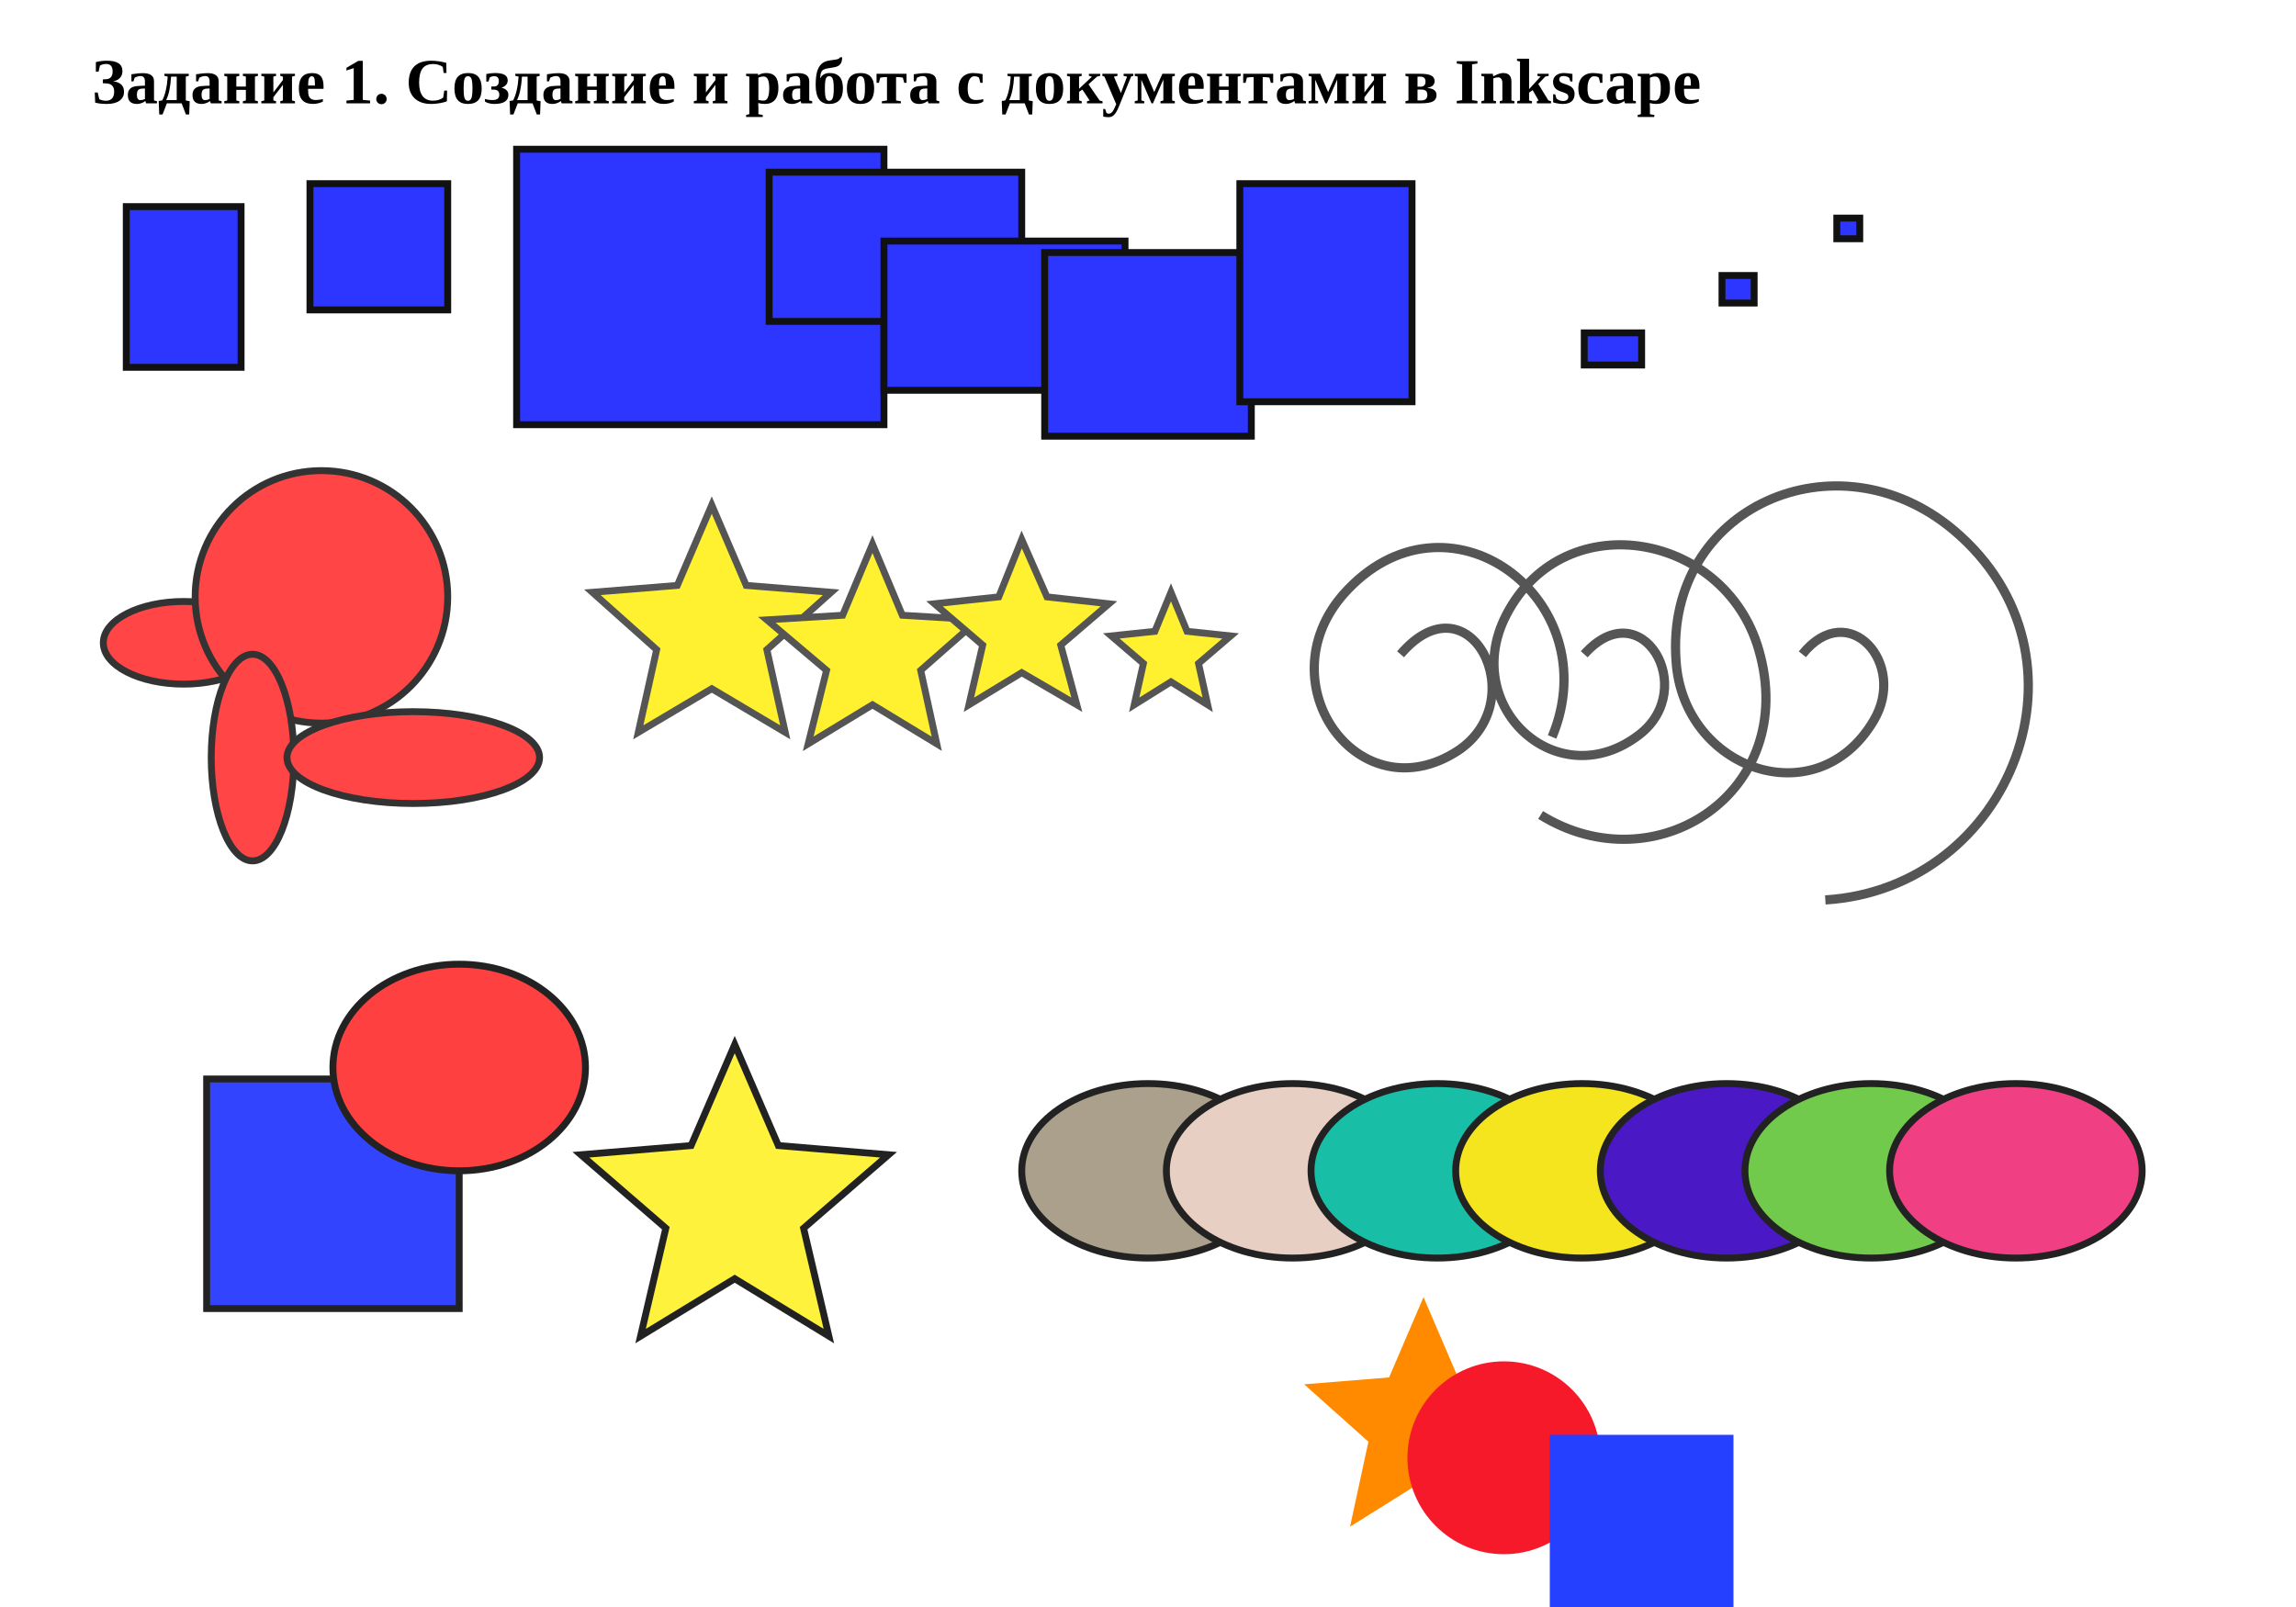
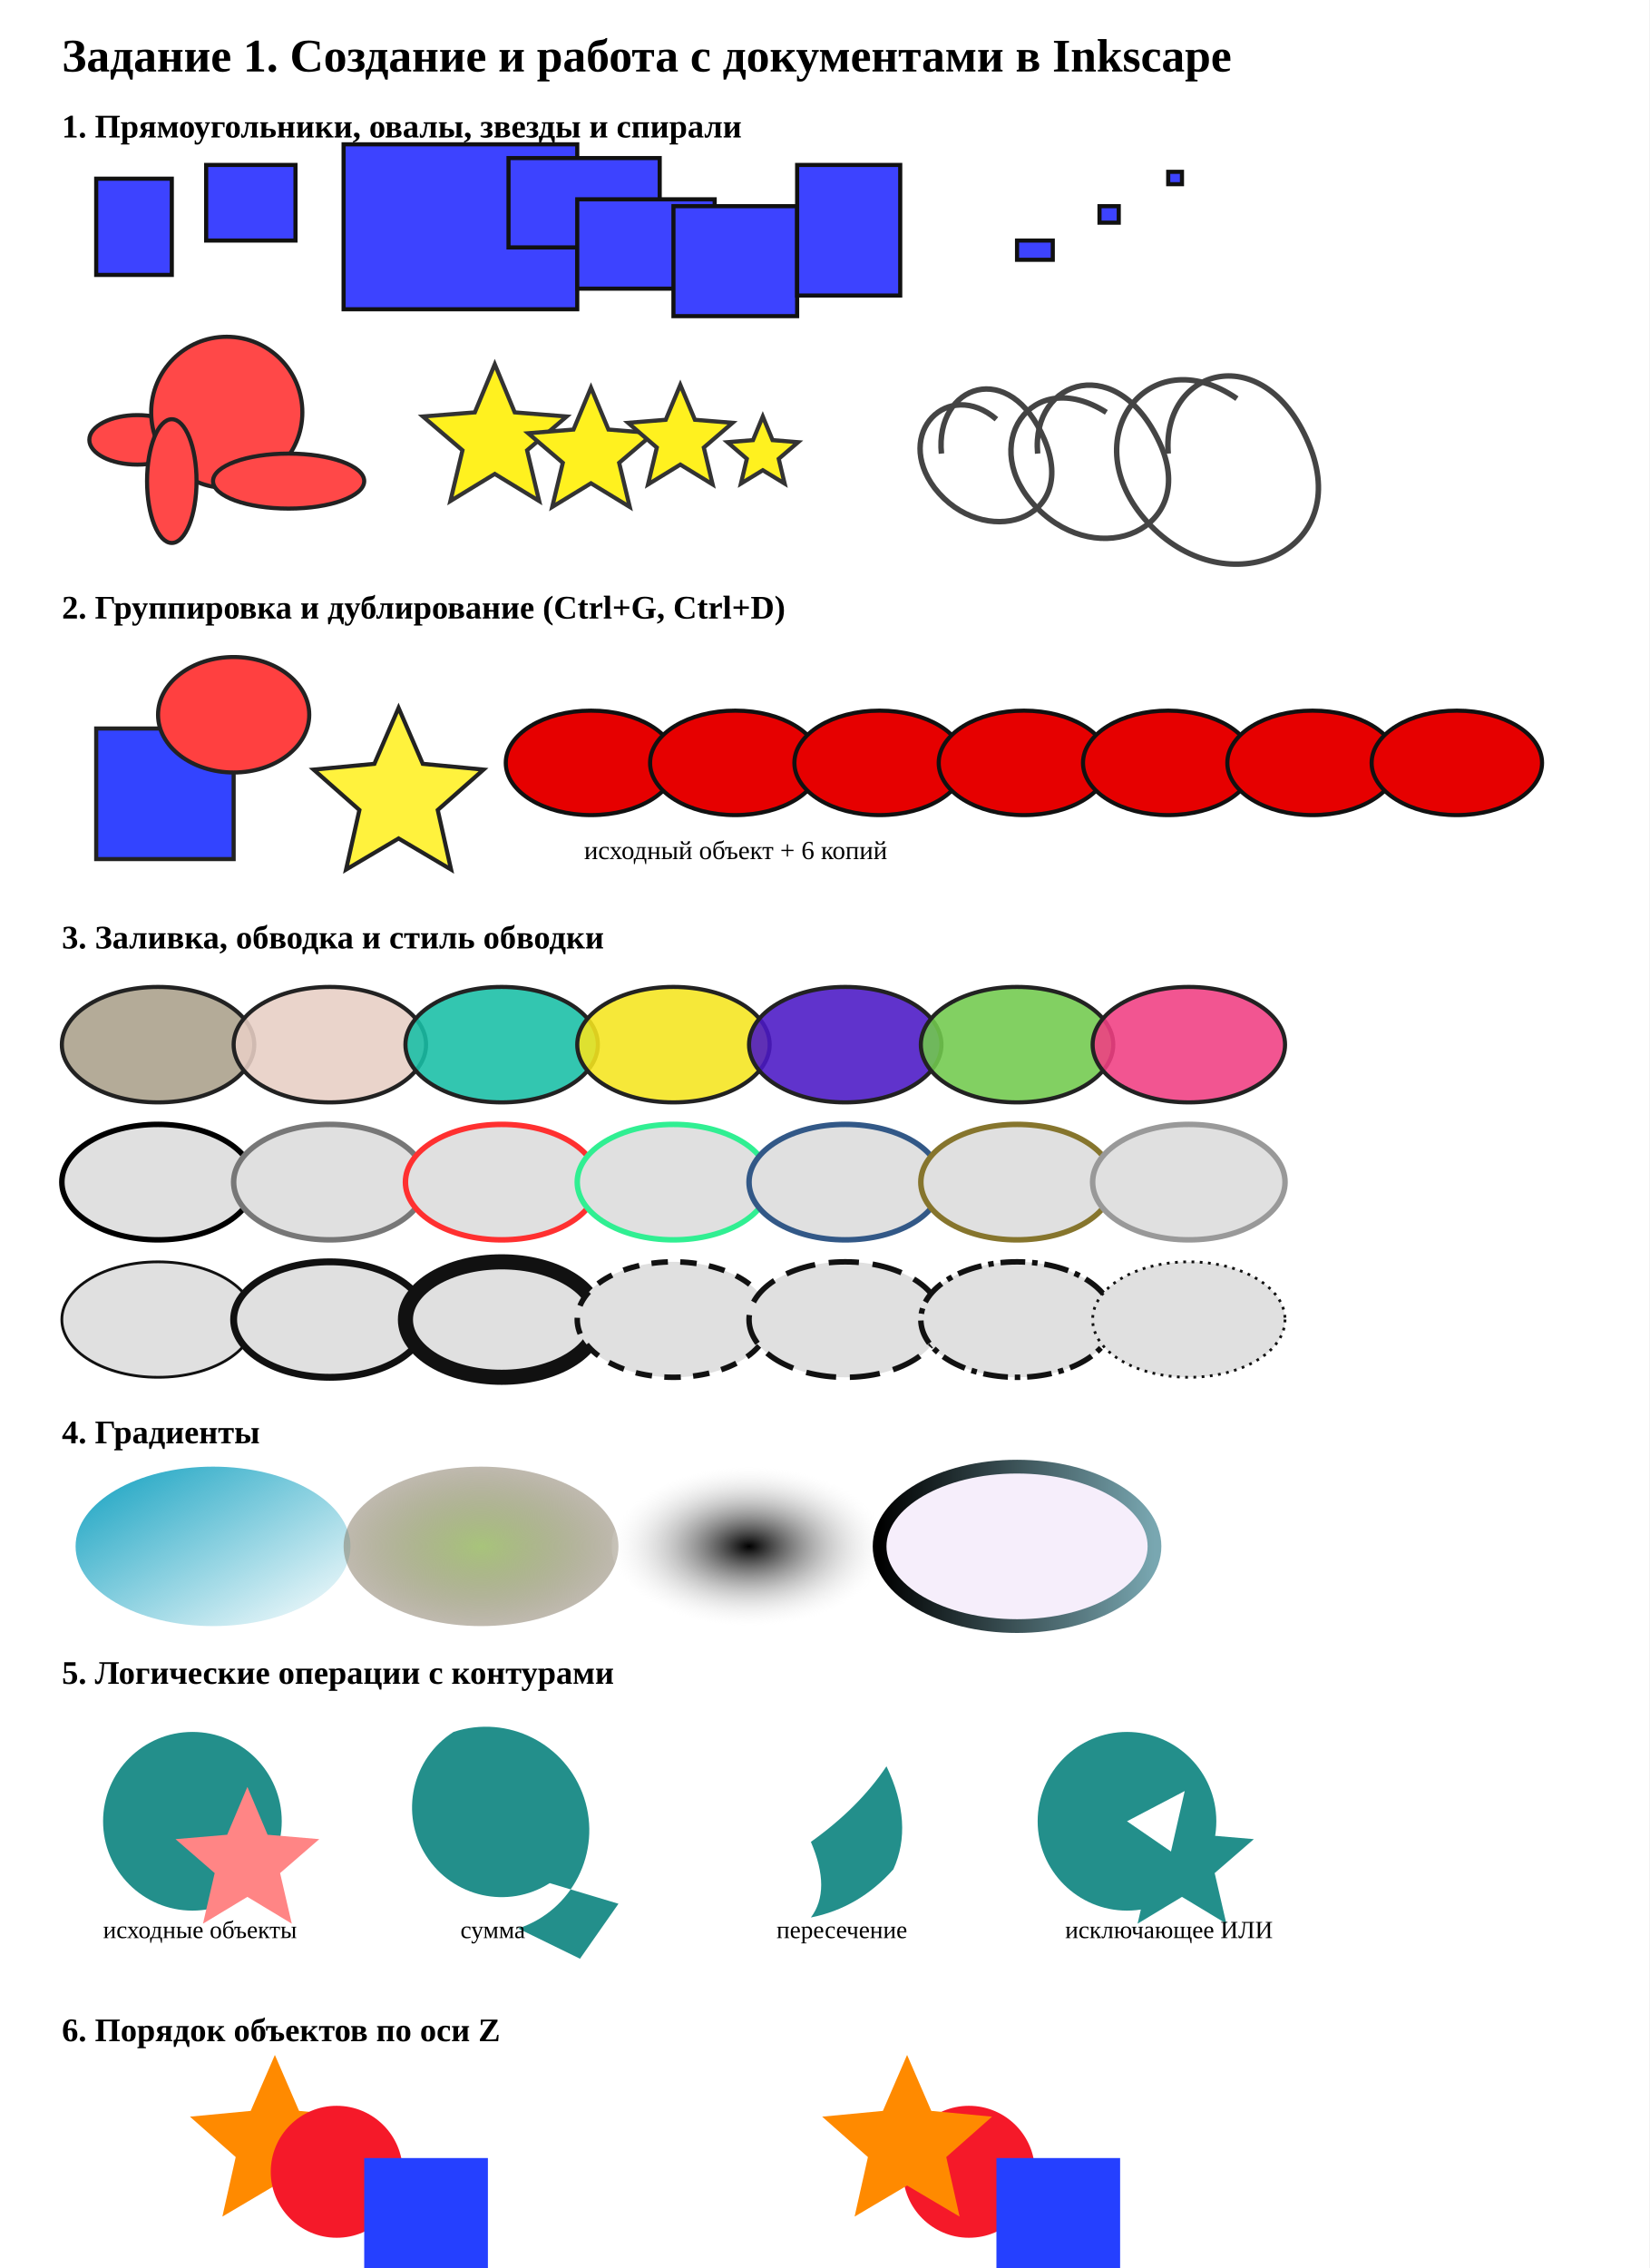
- <svg xmlns="http://www.w3.org/2000/svg" width="1000" height="700" viewBox="0 0 1000 700">
-   <rect width="1000" height="700" fill="white" />
-   <text x="40" y="45" font-family="Times New Roman" font-size="28" font-weight="bold">Задание 1. Создание и работа с документами в Inkscape</text>
-   <g fill="#2d36ff" stroke="#111" stroke-width="3">
-     <rect x="55" y="90" width="50" height="70" />
-     <rect x="135" y="80" width="60" height="55" />
-     <rect x="225" y="65" width="160" height="120" />
-     <rect x="335" y="75" width="110" height="65" />
-     <rect x="385" y="105" width="105" height="65" />
-     <rect x="455" y="110" width="90" height="80" />
-     <rect x="540" y="80" width="75" height="95" />
-     <rect x="690" y="145" width="25" height="14" />
-     <rect x="750" y="120" width="14" height="12" />
-     <rect x="800" y="95" width="10" height="9" />
+ <svg xmlns="http://www.w3.org/2000/svg" width="1200" height="1650" viewBox="0 0 1200 1650">
+   <defs>
+     <linearGradient id="grad1" x1="0" y1="0" x2="1" y2="1">
+       <stop offset="0" stop-color="#11a0c0" />
+       <stop offset="1" stop-color="#11a0c0" stop-opacity="0" />
+     </linearGradient>
+     <radialGradient id="grad2">
+       <stop offset="0" stop-color="#a8c47b" />
+       <stop offset="1" stop-color="#80745f" stop-opacity="0.5" />
+     </radialGradient>
+     <radialGradient id="grad3">
+       <stop offset="0" stop-color="#000" />
+       <stop offset="1" stop-color="#fff" stop-opacity="0.1" />
+     </radialGradient>
+     <linearGradient id="strokegrad" x1="0" x2="1">
+       <stop offset="0" stop-color="#000" />
+       <stop offset="1" stop-color="#79a7b1" />
+     </linearGradient>
+   </defs>
+   <rect width="100%" height="100%" fill="white" />
+   <text x="45" y="52" font-family="Times New Roman" font-size="34" font-weight="bold">Задание 1. Создание и работа с документами в Inkscape</text>
+   <text x="45" y="100" font-family="Times New Roman" font-size="24" font-weight="bold">1. Прямоугольники, овалы, звезды и спирали</text>
+   <rect x="70" y="130" width="55" height="70" fill="#3d43ff" stroke="#111" stroke-width="3" />
+   <rect x="150" y="120" width="65" height="55" fill="#3d43ff" stroke="#111" stroke-width="3" />
+   <rect x="250" y="105" width="170" height="120" fill="#3d43ff" stroke="#111" stroke-width="3" />
+   <rect x="370" y="115" width="110" height="65" fill="#3d43ff" stroke="#111" stroke-width="3" />
+   <rect x="420" y="145" width="100" height="65" fill="#3d43ff" stroke="#111" stroke-width="3" />
+   <rect x="490" y="150" width="90" height="80" fill="#3d43ff" stroke="#111" stroke-width="3" />
+   <rect x="580" y="120" width="75" height="95" fill="#3d43ff" stroke="#111" stroke-width="3" />
+   <rect x="740" y="175" width="26" height="14" fill="#3d43ff" stroke="#111" stroke-width="3" />
+   <rect x="800" y="150" width="14" height="12" fill="#3d43ff" stroke="#111" stroke-width="3" />
+   <rect x="850" y="125" width="10" height="9" fill="#3d43ff" stroke="#111" stroke-width="3" />
+   <ellipse cx="100" cy="320" rx="35" ry="18" fill="#ff4848" stroke="#222" stroke-width="3" />
+   <ellipse cx="165" cy="300" rx="55" ry="55" fill="#ff4848" stroke="#222" stroke-width="3" />
+   <ellipse cx="125" cy="350" rx="18" ry="45" fill="#ff4848" stroke="#222" stroke-width="3" />
+   <ellipse cx="210" cy="350" rx="55" ry="20" fill="#ff4848" stroke="#222" stroke-width="3" />
+   <polygon points="360.0,265.0 374.5,300.0 412.3,303.0 383.5,327.6 392.3,364.5 360.0,344.8 327.7,364.5 336.5,327.6 307.7,303.0 345.5,300.0" fill="#fff11f" stroke="#333" stroke-width="3" />
+   <polygon points="430.0,282.0 442.7,312.5 475.7,315.2 450.5,336.7 458.2,368.8 430.0,351.6 401.8,368.8 409.5,336.7 384.3,315.2 417.3,312.5" fill="#fff11f" stroke="#333" stroke-width="3" />
+   <polygon points="495.0,280.0 505.6,305.4 533.0,307.6 512.1,325.6 518.5,352.4 495.0,338.0 471.5,352.4 477.9,325.6 457.0,307.6 484.4,305.4" fill="#fff11f" stroke="#333" stroke-width="3" />
+   <polygon points="555.0,303.0 562.1,320.2 580.7,321.7 566.6,333.8 570.9,351.8 555.0,342.1 539.1,351.8 543.4,333.8 529.3,321.7 547.9,320.2" fill="#fff11f" stroke="#333" stroke-width="3" />
+   <path d="M 685.0,330.0 C 680,280 735,260 760,320 C 785,380 715,400 680,355 C 650,315 690,275 725,305" fill="none" stroke="#444" stroke-width="4" />
+   <path d="M 755.0,330.0 C 750,275 815,255 845,325 C 870,385 800,415 755,370 C 710,325 750,265 805,300" fill="none" stroke="#444" stroke-width="4" />
+   <path d="M 850.0,330.0 C 845,265 925,245 955,330 C 980,405 890,440 835,380 C 780,320 835,245 900,290" fill="none" stroke="#444" stroke-width="4" />
+   <text x="45" y="450" font-family="Times New Roman" font-size="24" font-weight="bold">2. Группировка и дублирование (Ctrl+G, Ctrl+D)</text>
+   <g transform="translate(70,480)">
+     <rect x="0" y="50" width="100" height="95" fill="#3344ff" stroke="#222" stroke-width="3" />
+     <ellipse cx="100" cy="40" rx="55" ry="42" fill="#ff4040" stroke="#222" stroke-width="3" />
+     <polygon points="220.0,35.0 237.6,75.7 281.8,79.9 248.5,109.3 258.2,152.6 220.0,130.0 181.8,152.6 191.5,109.3 158.2,79.9 202.4,75.7" fill="#fff23d" stroke="#222" stroke-width="3" />
  </g>
-   <g fill="#ff4545" stroke="#333" stroke-width="3">
-     <ellipse cx="80" cy="280" rx="35" ry="18" />
-     <circle cx="140" cy="260" r="55" />
-     <ellipse cx="110" cy="330" rx="18" ry="45" />
-     <ellipse cx="180" cy="330" rx="55" ry="20" />
-   </g>
-   <g fill="#fff12f" stroke="#555" stroke-width="3">
-     <path d="M310 220l15 35 37 3-28 25 8 36-32-19-32 19 8-36-28-25 37-3z" />
-     <path d="M380 237l13 31 33 2-25 22 7 32-28-17-28 17 8-32-26-22 33-2z" />
-     <path d="M445 235l11 25 27 3-21 18 7 26-24-14-23 14 6-26-21-18 28-3z" />
-     <path d="M510 258l7 17 19 2-14 12 4 18-16-10-16 10 4-18-14-12 19-2z" />
-   </g>
-   <g fill="none" stroke="#555" stroke-width="4">
-     <path d="M610 285c30-35 58 20 25 42-43 28-84-29-50-68 45-51 116 2 91 62" />
-     <path d="M690 285c25-28 50 15 24 35-35 27-77-11-59-50 24-51 96-39 111 13 18 62-45 103-95 72" />
-     <path d="M785 285c20-25 46 4 31 29-25 42-83 21-86-26-5-67 70-100 121-57 65 55 25 156-56 161" />
-   </g>
-   <g transform="translate(90 430)">
-     <rect x="0" y="40" width="110" height="100" fill="#3344ff" stroke="#222" stroke-width="3" />
-     <ellipse cx="110" cy="35" rx="55" ry="45" fill="#ff4040" stroke="#222" stroke-width="3" />
-     <path d="M230 25l19 44 48 4-37 32 11 47-41-25-41 25 11-47-37-32 48-4z" fill="#fff23d" stroke="#222" stroke-width="3" />
-   </g>
-   <g stroke="#222" stroke-width="3">
-     <ellipse cx="500" cy="510" rx="55" ry="38" fill="#aaa08b" />
-     <ellipse cx="563" cy="510" rx="55" ry="38" fill="#e7cfc4" />
-     <ellipse cx="626" cy="510" rx="55" ry="38" fill="#18bfa6" />
-     <ellipse cx="689" cy="510" rx="55" ry="38" fill="#f5e51f" />
-     <ellipse cx="752" cy="510" rx="55" ry="38" fill="#4b18c6" />
-     <ellipse cx="815" cy="510" rx="55" ry="38" fill="#72ca4d" />
-     <ellipse cx="878" cy="510" rx="55" ry="38" fill="#f03f83" />
-   </g>
-   <path d="M620 565l15 35 37 3-28 25 8 37-32-20-32 20 8-37-28-25 37-3z" fill="#ff8a00" />
-   <circle cx="655" cy="635" r="42" fill="#f51929" />
-   <rect x="675" y="625" width="80" height="80" fill="#2540ff" />
+   <ellipse cx="430" cy="555" rx="62" ry="38" fill="#e60000" stroke="#111" stroke-width="3" />
+   <ellipse cx="535" cy="555" rx="62" ry="38" fill="#e60000" stroke="#111" stroke-width="3" />
+   <ellipse cx="640" cy="555" rx="62" ry="38" fill="#e60000" stroke="#111" stroke-width="3" />
+   <ellipse cx="745" cy="555" rx="62" ry="38" fill="#e60000" stroke="#111" stroke-width="3" />
+   <ellipse cx="850" cy="555" rx="62" ry="38" fill="#e60000" stroke="#111" stroke-width="3" />
+   <ellipse cx="955" cy="555" rx="62" ry="38" fill="#e60000" stroke="#111" stroke-width="3" />
+   <ellipse cx="1060" cy="555" rx="62" ry="38" fill="#e60000" stroke="#111" stroke-width="3" />
+   <text x="425" y="625" font-family="Times New Roman" font-size="19">исходный объект + 6 копий</text>
+   <text x="45" y="690" font-family="Times New Roman" font-size="24" font-weight="bold">3. Заливка, обводка и стиль обводки</text>
+   <ellipse cx="115" cy="760" rx="70" ry="42" fill="#aaa08b" fill-opacity="0.88" stroke="#222" stroke-width="3" />
+   <ellipse cx="240" cy="760" rx="70" ry="42" fill="#e7cfc4" fill-opacity="0.88" stroke="#222" stroke-width="3" />
+   <ellipse cx="365" cy="760" rx="70" ry="42" fill="#18bfa6" fill-opacity="0.88" stroke="#222" stroke-width="3" />
+   <ellipse cx="490" cy="760" rx="70" ry="42" fill="#f5e51f" fill-opacity="0.88" stroke="#222" stroke-width="3" />
+   <ellipse cx="615" cy="760" rx="70" ry="42" fill="#4b18c6" fill-opacity="0.88" stroke="#222" stroke-width="3" />
+   <ellipse cx="740" cy="760" rx="70" ry="42" fill="#72ca4d" fill-opacity="0.88" stroke="#222" stroke-width="3" />
+   <ellipse cx="865" cy="760" rx="70" ry="42" fill="#f03f83" fill-opacity="0.88" stroke="#222" stroke-width="3" />
+   <ellipse cx="115" cy="860" rx="70" ry="42" fill="#e0e0e0" stroke="#000" stroke-width="4" />
+   <ellipse cx="240" cy="860" rx="70" ry="42" fill="#e0e0e0" stroke="#777" stroke-width="4" />
+   <ellipse cx="365" cy="860" rx="70" ry="42" fill="#e0e0e0" stroke="#ff3030" stroke-width="4" />
+   <ellipse cx="490" cy="860" rx="70" ry="42" fill="#e0e0e0" stroke="#30ef92" stroke-width="4" />
+   <ellipse cx="615" cy="860" rx="70" ry="42" fill="#e0e0e0" stroke="#325887" stroke-width="4" />
+   <ellipse cx="740" cy="860" rx="70" ry="42" fill="#e0e0e0" stroke="#86752d" stroke-width="4" />
+   <ellipse cx="865" cy="860" rx="70" ry="42" fill="#e0e0e0" stroke="#999" stroke-width="4" />
+   <ellipse cx="115" cy="960" rx="70" ry="42" fill="#e0e0e0" stroke="#111" stroke-width="2" />
+   <ellipse cx="240" cy="960" rx="70" ry="42" fill="#e0e0e0" stroke="#111" stroke-width="5" />
+   <ellipse cx="365" cy="960" rx="70" ry="42" fill="#e0e0e0" stroke="#111" stroke-width="11" />
+   <ellipse cx="490" cy="960" rx="70" ry="42" fill="#e0e0e0" stroke="#111" stroke-width="4" stroke-dasharray="12 9" />
+   <ellipse cx="615" cy="960" rx="70" ry="42" fill="#e0e0e0" stroke="#111" stroke-width="4" stroke-dasharray="22 10" />
+   <ellipse cx="740" cy="960" rx="70" ry="42" fill="#e0e0e0" stroke="#111" stroke-width="4" stroke-dasharray="18 5 4 5" />
+   <ellipse cx="865" cy="960" rx="70" ry="42" fill="#e0e0e0" stroke="#111" stroke-width="2" stroke-dasharray="2 4" />
+   <text x="45" y="1050" font-family="Times New Roman" font-size="24" font-weight="bold">4. Градиенты</text>
+   <ellipse cx="155" cy="1125" rx="100" ry="58" fill="url(#grad1)" />
+   <ellipse cx="350" cy="1125" rx="100" ry="58" fill="url(#grad2)" />
+   <ellipse cx="545" cy="1125" rx="100" ry="58" fill="url(#grad3)" />
+   <ellipse cx="740" cy="1125" rx="100" ry="58" fill="#f6eefb" stroke="url(#strokegrad)" stroke-width="10" />
+   <text x="45" y="1225" font-family="Times New Roman" font-size="24" font-weight="bold">5. Логические операции с контурами</text>
+   <circle cx="140" cy="1325" r="65" fill="#238f8b" />
+   <polygon points="180.0,1300.0 194.7,1334.8 232.3,1338.0 203.8,1362.7 212.3,1399.5 180.0,1380.0 147.7,1399.5 156.2,1362.7 127.7,1338.0 165.3,1334.8" fill="#ff8585" />
+   <text x="75" y="1410" font-size="18" font-family="Times New Roman">исходные объекты</text>
+   <path d="M330 1260a65 65 0 1 0 70 110 l50 15 -28 40 -45 -22 a65 65 0 0 0 -47 -143z" fill="#238f8b" />
+   <text x="335" y="1410" font-size="18" font-family="Times New Roman">сумма</text>
+   <path d="M590 1340 q35 -25 55 -55 q20 42 5 75 q-25 28 -60 35 q15 -20 0 -55z" fill="#238f8b" />
+   <text x="565" y="1410" font-size="18" font-family="Times New Roman">пересечение</text>
+   <circle cx="820" cy="1325" r="65" fill="#238f8b" />
+   <polygon points="860.0,1300.0 874.7,1334.8 912.3,1338.0 883.8,1362.7 892.3,1399.5 860.0,1380.0 827.7,1399.5 836.2,1362.7 807.7,1338.0 845.3,1334.8" fill="#238f8b" />
+   <path d="M820 1325 l42 -22 -10 44z" fill="white" />
+   <text x="775" y="1410" font-size="18" font-family="Times New Roman">исключающее ИЛИ</text>
+   <text x="45" y="1485" font-family="Times New Roman" font-size="24" font-weight="bold">6. Порядок объектов по оси Z</text>
+   <polygon points="200.0,1495.0 217.6,1535.7 261.8,1539.9 228.5,1569.3 238.2,1612.6 200.0,1590.0 161.8,1612.6 171.5,1569.3 138.2,1539.9 182.4,1535.7" fill="#ff8a00" />
+   <circle cx="245" cy="1580" r="48" fill="#f51929" />
+   <rect x="265" y="1570" width="90" height="80" fill="#2540ff" />
+   <circle cx="705" cy="1580" r="48" fill="#f51929" />
+   <rect x="725" y="1570" width="90" height="80" fill="#2540ff" />
+   <polygon points="660.0,1495.0 677.6,1535.7 721.8,1539.9 688.5,1569.3 698.2,1612.6 660.0,1590.0 621.8,1612.6 631.5,1569.3 598.2,1539.9 642.4,1535.7" fill="#ff8a00" />
</svg>
